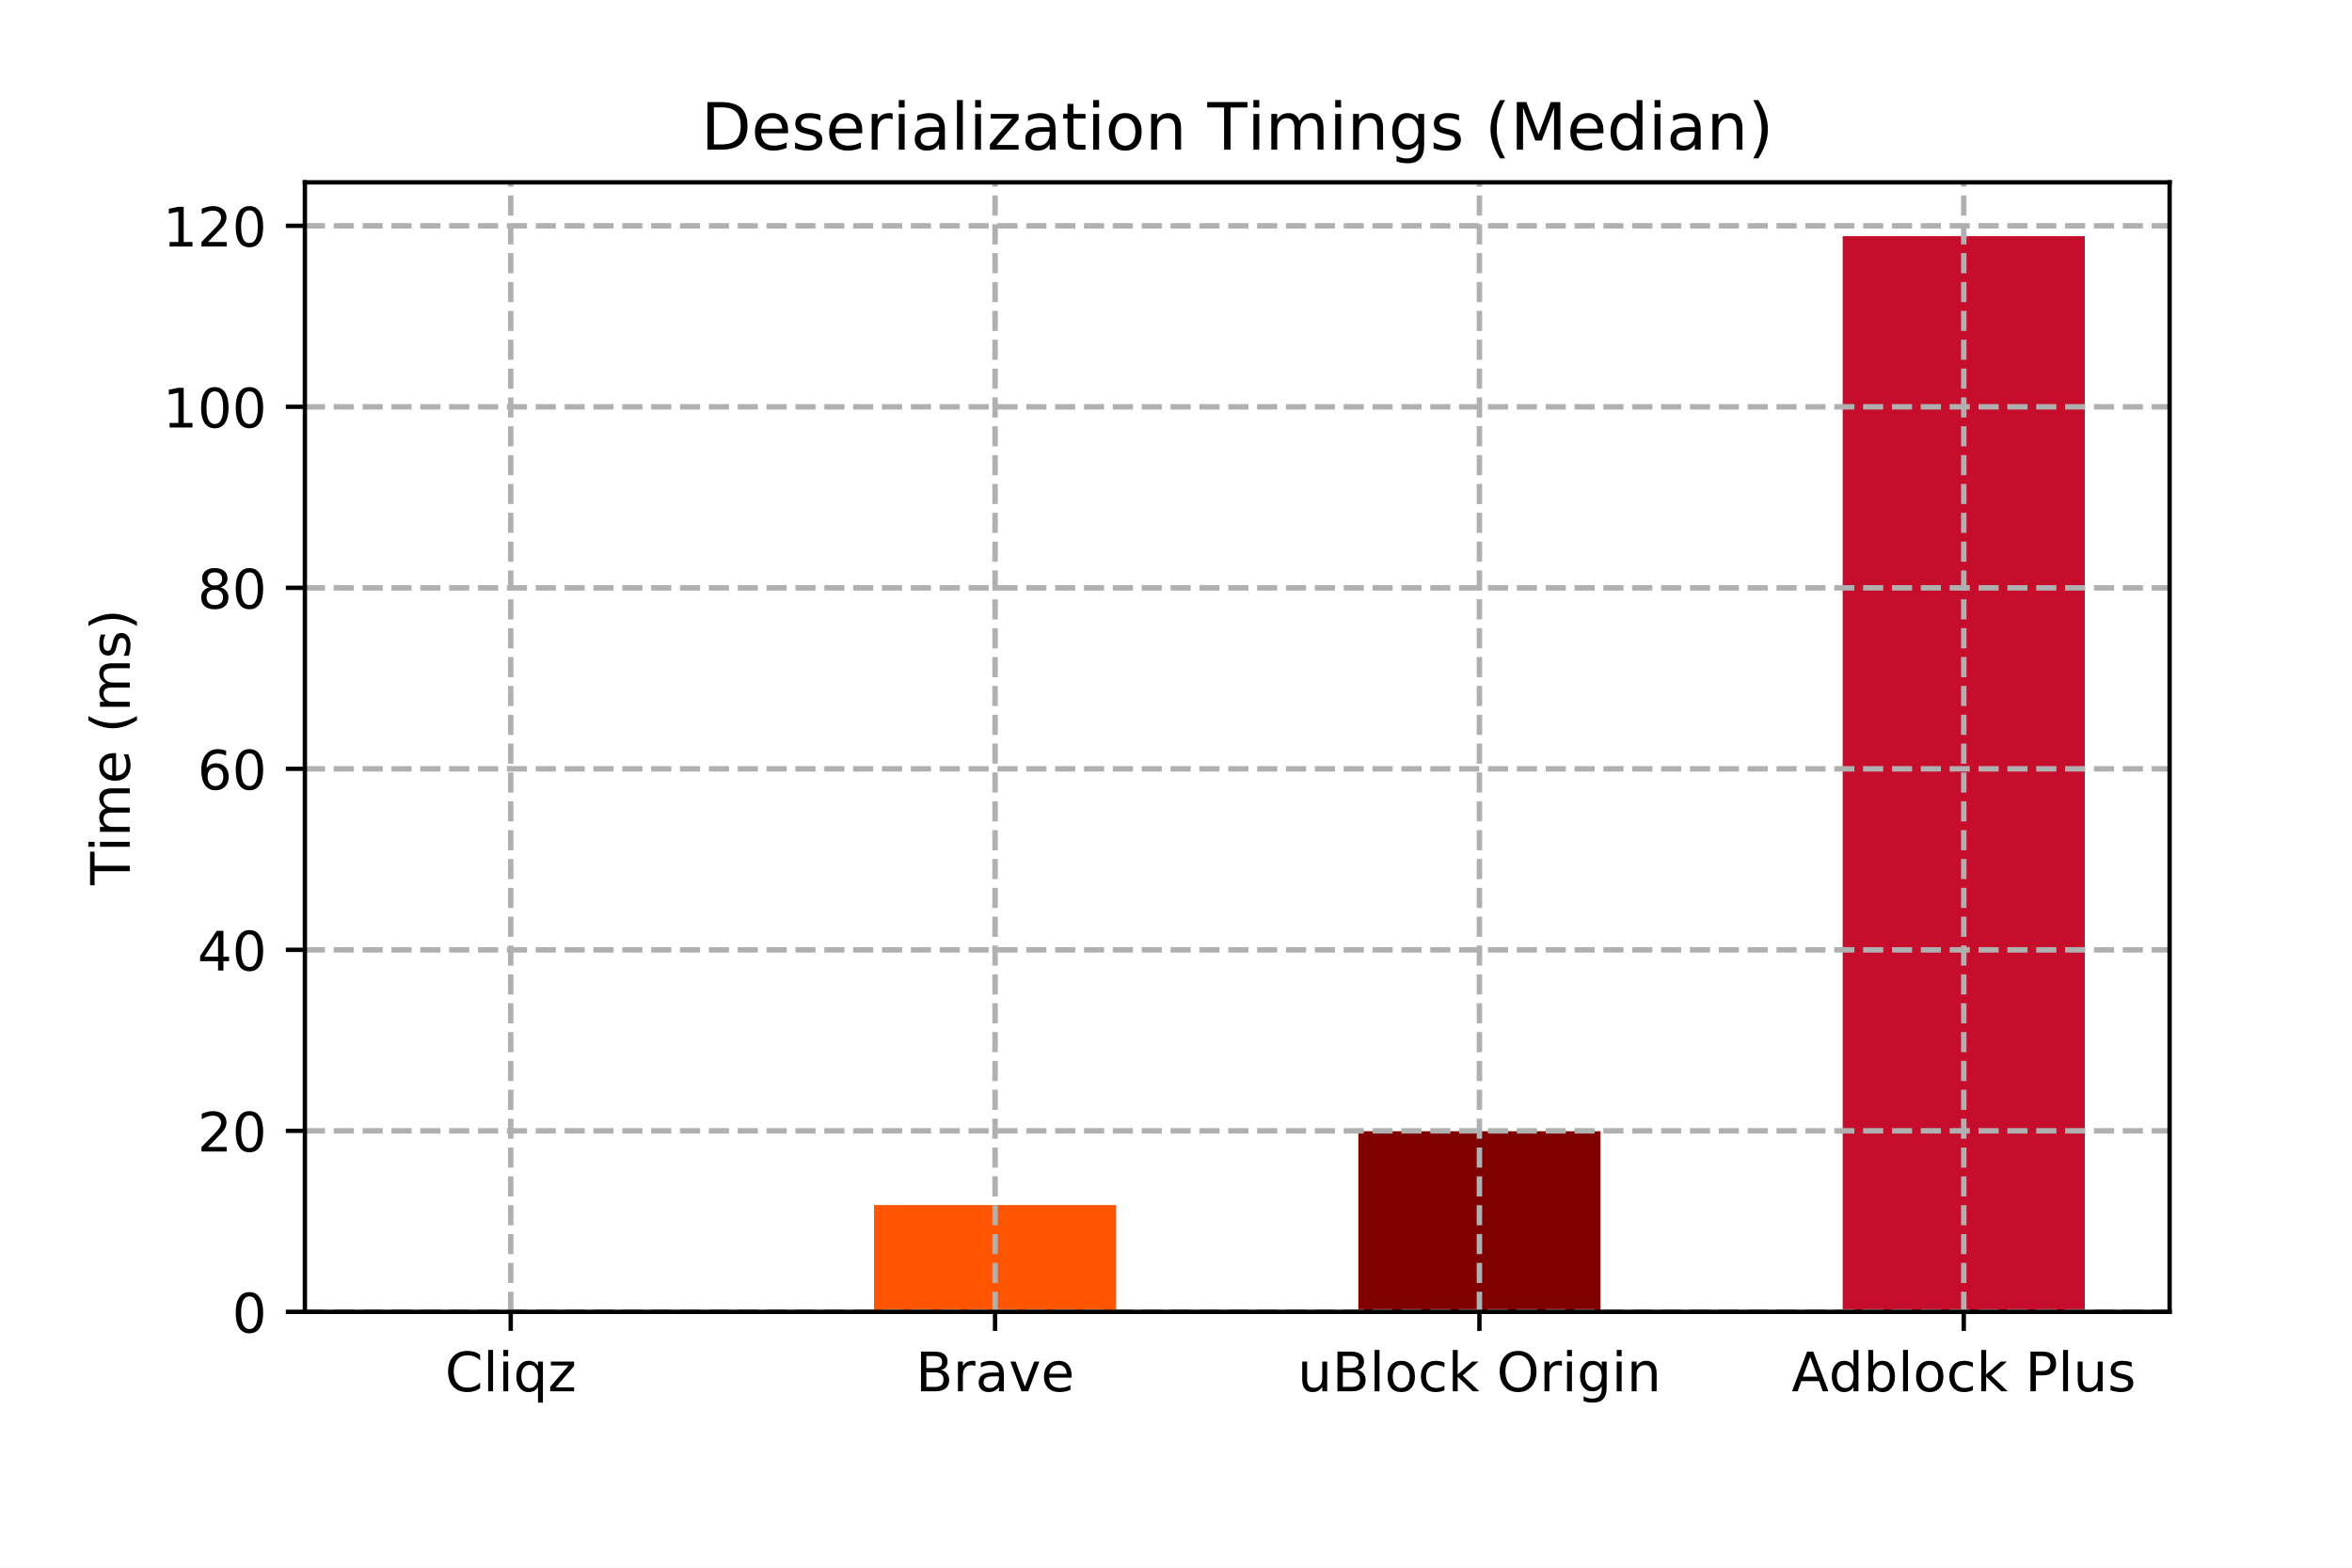
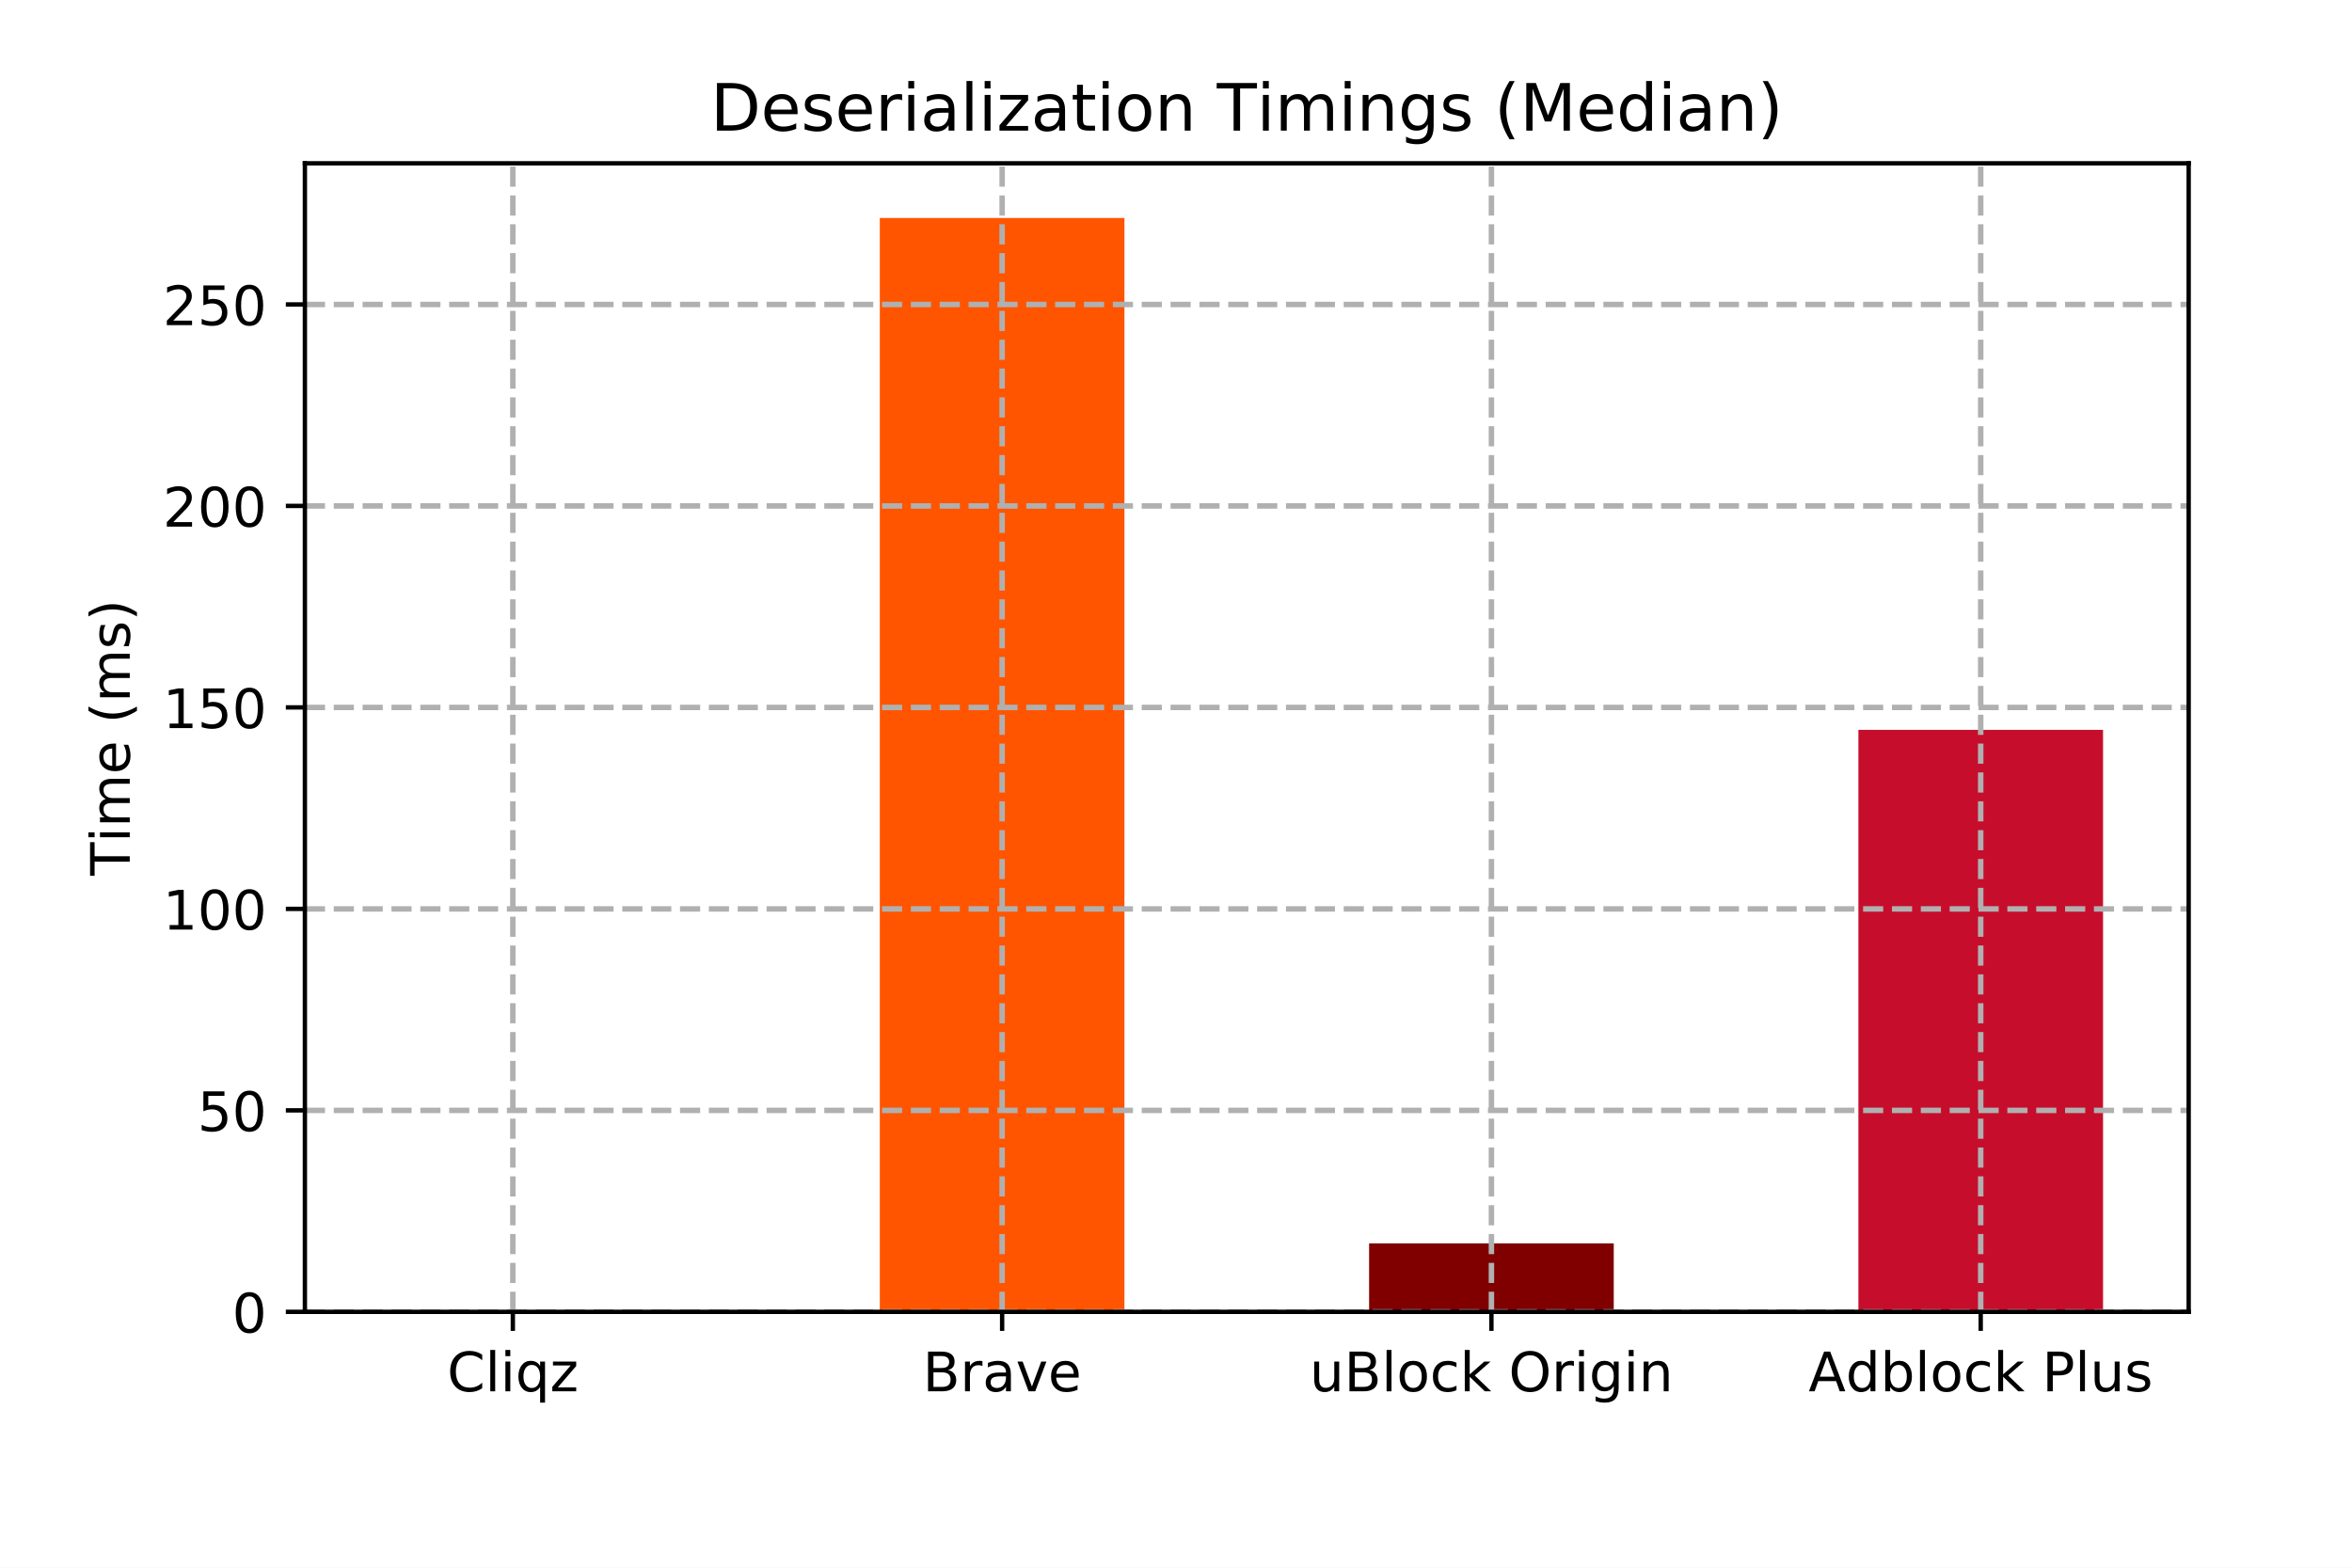
<svg xmlns="http://www.w3.org/2000/svg" xmlns:xlink="http://www.w3.org/1999/xlink" height="288pt" version="1.1" viewBox="0 0 432 288" width="432pt">
  <defs>
    <style type="text/css">
*{stroke-linecap:butt;stroke-linejoin:round;}
  </style>
  </defs>
  <g id="figure_1">
    <g id="patch_1">
      <path d="M 0 288  L 432 288  L 432 0  L 0 0  z " style="fill:#ffffff;" />
    </g>
    <g id="axes_1">
      <g id="patch_2">
-         <path d="M 56 241  L 398.5 241  L 398.5 33.5  L 56 33.5  z " style="fill:#ffffff;" />
+         <path d="M 56 241  L 402 241  L 402 30  L 56 30  z " style="fill:#ffffff;" />
      </g>
      <g id="patch_3">
-         <path clip-path="url(#p13d96b892e)" d="M 71.568 241  L 116.049 241  L 116.049 240.909  L 71.568 240.909  z " style="fill:#00aff0;" />
+         <path clip-path="url(#pd1e6028be3)" d="M 71.727 241  L 116.662 241  L 116.662 240.734  L 71.727 240.734  z " style="fill:#00aff0;" />
      </g>
      <g id="patch_4">
-         <path clip-path="url(#p13d96b892e)" d="M 160.529 241  L 205.01 241  L 205.01 221.382  L 160.529 221.382  z " style="fill:#ff5500;" />
+         <path clip-path="url(#pd1e6028be3)" d="M 161.597 241  L 206.532 241  L 206.532 40.048  L 161.597 40.048  z " style="fill:#ff5500;" />
      </g>
      <g id="patch_5">
-         <path clip-path="url(#p13d96b892e)" d="M 249.49 241  L 293.971 241  L 293.971 207.816  L 249.49 207.816  z " style="fill:#800000;" />
+         <path clip-path="url(#pd1e6028be3)" d="M 251.468 241  L 296.403 241  L 296.403 228.415  L 251.468 228.415  z " style="fill:#800000;" />
      </g>
      <g id="patch_6">
-         <path clip-path="url(#p13d96b892e)" d="M 338.451 241  L 382.932 241  L 382.932 43.381  L 338.451 43.381  z " style="fill:#c70d2c;" />
+         <path clip-path="url(#pd1e6028be3)" d="M 341.338 241  L 386.273 241  L 386.273 134.076  L 341.338 134.076  z " style="fill:#c70d2c;" />
      </g>
      <g id="matplotlib.axis_1">
        <g id="xtick_1">
          <g id="line2d_1">
-             <path clip-path="url(#p13d96b892e)" d="M 93.808 241  L 93.808 33.5  " style="fill:none;stroke:#b0b0b0;stroke-dasharray:3.7,1.6;stroke-dashoffset:0;" />
+             <path clip-path="url(#pd1e6028be3)" d="M 94.195 241  L 94.195 30  " style="fill:none;stroke:#b0b0b0;stroke-dasharray:3.7,1.6;stroke-dashoffset:0;" />
          </g>
          <g id="line2d_2">
            <defs>
-               <path d="M 0 0  L 0 3.5  " id="m85165c8738" style="stroke:#000000;stroke-width:0.8;" />
-             </defs>
-             <g>
-               <use style="stroke:#000000;stroke-width:0.8;" x="93.808" xlink:href="#m85165c8738" y="241" />
+               <path d="M 0 0  L 0 3.5  " id="m53196b9c5d" style="stroke:#000000;stroke-width:0.8;" />
+             </defs>
+             <g>
+               <use style="stroke:#000000;stroke-width:0.8;" x="94.195" xlink:href="#m53196b9c5d" y="241" />
            </g>
          </g>
          <g id="text_1">
            <defs>
              <path d="M 64.406 67.281  L 64.406 56.891  Q 59.422 61.531 53.781 63.812  Q 48.141 66.109 41.797 66.109  Q 29.297 66.109 22.656 58.469  Q 16.016 50.828 16.016 36.375  Q 16.016 21.969 22.656 14.328  Q 29.297 6.688 41.797 6.688  Q 48.141 6.688 53.781 8.984  Q 59.422 11.281 64.406 15.922  L 64.406 5.609  Q 59.234 2.094 53.438 0.328  Q 47.656 -1.422 41.219 -1.422  Q 24.656 -1.422 15.125 8.703  Q 5.609 18.844 5.609 36.375  Q 5.609 53.953 15.125 64.078  Q 24.656 74.219 41.219 74.219  Q 47.75 74.219 53.531 72.484  Q 59.328 70.75 64.406 67.281  z " id="DejaVuSans-67" />
              <path d="M 9.422 75.984  L 18.406 75.984  L 18.406 0  L 9.422 0  z " id="DejaVuSans-108" />
              <path d="M 9.422 54.688  L 18.406 54.688  L 18.406 0  L 9.422 0  z M 9.422 75.984  L 18.406 75.984  L 18.406 64.594  L 9.422 64.594  z " id="DejaVuSans-105" />
              <path d="M 14.797 27.297  Q 14.797 17.391 18.875 11.75  Q 22.953 6.109 30.078 6.109  Q 37.203 6.109 41.297 11.75  Q 45.406 17.391 45.406 27.297  Q 45.406 37.203 41.297 42.844  Q 37.203 48.484 30.078 48.484  Q 22.953 48.484 18.875 42.844  Q 14.797 37.203 14.797 27.297  z M 45.406 8.203  Q 42.578 3.328 38.25 0.953  Q 33.938 -1.422 27.875 -1.422  Q 17.969 -1.422 11.734 6.484  Q 5.516 14.406 5.516 27.297  Q 5.516 40.188 11.734 48.094  Q 17.969 56 27.875 56  Q 33.938 56 38.25 53.625  Q 42.578 51.266 45.406 46.391  L 45.406 54.688  L 54.391 54.688  L 54.391 -20.797  L 45.406 -20.797  z " id="DejaVuSans-113" />
              <path d="M 5.516 54.688  L 48.188 54.688  L 48.188 46.484  L 14.406 7.172  L 48.188 7.172  L 48.188 0  L 4.297 0  L 4.297 8.203  L 38.094 47.516  L 5.516 47.516  z " id="DejaVuSans-122" />
            </defs>
-             <g transform="translate(81.74047 255.5984)scale(0.1 -0.1)">
+             <g transform="translate(82.12684 255.5984)scale(0.1 -0.1)">
              <use xlink:href="#DejaVuSans-67" />
              <use x="69.824" xlink:href="#DejaVuSans-108" />
              <use x="97.607" xlink:href="#DejaVuSans-105" />
              <use x="125.391" xlink:href="#DejaVuSans-113" />
              <use x="188.867" xlink:href="#DejaVuSans-122" />
            </g>
          </g>
        </g>
        <g id="xtick_2">
          <g id="line2d_3">
-             <path clip-path="url(#p13d96b892e)" d="M 182.769 241  L 182.769 33.5  " style="fill:none;stroke:#b0b0b0;stroke-dasharray:3.7,1.6;stroke-dashoffset:0;" />
+             <path clip-path="url(#pd1e6028be3)" d="M 184.065 241  L 184.065 30  " style="fill:none;stroke:#b0b0b0;stroke-dasharray:3.7,1.6;stroke-dashoffset:0;" />
          </g>
          <g id="line2d_4">
            <g>
-               <use style="stroke:#000000;stroke-width:0.8;" x="182.769" xlink:href="#m85165c8738" y="241" />
+               <use style="stroke:#000000;stroke-width:0.8;" x="184.065" xlink:href="#m53196b9c5d" y="241" />
            </g>
          </g>
          <g id="text_2">
            <defs>
              <path d="M 19.672 34.812  L 19.672 8.109  L 35.5 8.109  Q 43.453 8.109 47.281 11.406  Q 51.125 14.703 51.125 21.484  Q 51.125 28.328 47.281 31.562  Q 43.453 34.812 35.5 34.812  z M 19.672 64.797  L 19.672 42.828  L 34.281 42.828  Q 41.5 42.828 45.031 45.531  Q 48.578 48.25 48.578 53.812  Q 48.578 59.328 45.031 62.062  Q 41.5 64.797 34.281 64.797  z M 9.812 72.906  L 35.016 72.906  Q 46.297 72.906 52.391 68.219  Q 58.5 63.531 58.5 54.891  Q 58.5 48.188 55.375 44.234  Q 52.25 40.281 46.188 39.312  Q 53.469 37.75 57.5 32.781  Q 61.531 27.828 61.531 20.406  Q 61.531 10.641 54.891 5.312  Q 48.25 0 35.984 0  L 9.812 0  z " id="DejaVuSans-66" />
              <path d="M 41.109 46.297  Q 39.594 47.172 37.812 47.578  Q 36.031 48 33.891 48  Q 26.266 48 22.188 43.047  Q 18.109 38.094 18.109 28.812  L 18.109 0  L 9.078 0  L 9.078 54.688  L 18.109 54.688  L 18.109 46.188  Q 20.953 51.172 25.484 53.578  Q 30.031 56 36.531 56  Q 37.453 56 38.578 55.875  Q 39.703 55.766 41.062 55.516  z " id="DejaVuSans-114" />
              <path d="M 34.281 27.484  Q 23.391 27.484 19.188 25  Q 14.984 22.516 14.984 16.5  Q 14.984 11.719 18.141 8.906  Q 21.297 6.109 26.703 6.109  Q 34.188 6.109 38.703 11.406  Q 43.219 16.703 43.219 25.484  L 43.219 27.484  z M 52.203 31.203  L 52.203 0  L 43.219 0  L 43.219 8.297  Q 40.141 3.328 35.547 0.953  Q 30.953 -1.422 24.312 -1.422  Q 15.922 -1.422 10.953 3.297  Q 6 8.016 6 15.922  Q 6 25.141 12.172 29.828  Q 18.359 34.516 30.609 34.516  L 43.219 34.516  L 43.219 35.406  Q 43.219 41.609 39.141 45  Q 35.062 48.391 27.688 48.391  Q 23 48.391 18.547 47.266  Q 14.109 46.141 10.016 43.891  L 10.016 52.203  Q 14.938 54.109 19.578 55.047  Q 24.219 56 28.609 56  Q 40.484 56 46.344 49.844  Q 52.203 43.703 52.203 31.203  z " id="DejaVuSans-97" />
              <path d="M 2.984 54.688  L 12.5 54.688  L 29.594 8.797  L 46.688 54.688  L 56.203 54.688  L 35.688 0  L 23.484 0  z " id="DejaVuSans-118" />
              <path d="M 56.203 29.594  L 56.203 25.203  L 14.891 25.203  Q 15.484 15.922 20.484 11.062  Q 25.484 6.203 34.422 6.203  Q 39.594 6.203 44.453 7.469  Q 49.312 8.734 54.109 11.281  L 54.109 2.781  Q 49.266 0.734 44.188 -0.344  Q 39.109 -1.422 33.891 -1.422  Q 20.797 -1.422 13.156 6.188  Q 5.516 13.812 5.516 26.812  Q 5.516 40.234 12.766 48.109  Q 20.016 56 32.328 56  Q 43.359 56 49.781 48.891  Q 56.203 41.797 56.203 29.594  z M 47.219 32.234  Q 47.125 39.594 43.094 43.984  Q 39.062 48.391 32.422 48.391  Q 24.906 48.391 20.391 44.141  Q 15.875 39.891 15.188 32.172  z " id="DejaVuSans-101" />
            </defs>
-             <g transform="translate(168.1835 255.5984)scale(0.1 -0.1)">
+             <g transform="translate(169.479 255.5984)scale(0.1 -0.1)">
              <use xlink:href="#DejaVuSans-66" />
              <use x="68.604" xlink:href="#DejaVuSans-114" />
              <use x="109.717" xlink:href="#DejaVuSans-97" />
              <use x="170.996" xlink:href="#DejaVuSans-118" />
              <use x="230.176" xlink:href="#DejaVuSans-101" />
            </g>
          </g>
        </g>
        <g id="xtick_3">
          <g id="line2d_5">
-             <path clip-path="url(#p13d96b892e)" d="M 271.731 241  L 271.731 33.5  " style="fill:none;stroke:#b0b0b0;stroke-dasharray:3.7,1.6;stroke-dashoffset:0;" />
+             <path clip-path="url(#pd1e6028be3)" d="M 273.935 241  L 273.935 30  " style="fill:none;stroke:#b0b0b0;stroke-dasharray:3.7,1.6;stroke-dashoffset:0;" />
          </g>
          <g id="line2d_6">
            <g>
-               <use style="stroke:#000000;stroke-width:0.8;" x="271.731" xlink:href="#m85165c8738" y="241" />
+               <use style="stroke:#000000;stroke-width:0.8;" x="273.935" xlink:href="#m53196b9c5d" y="241" />
            </g>
          </g>
          <g id="text_3">
            <defs>
              <path d="M 8.5 21.578  L 8.5 54.688  L 17.484 54.688  L 17.484 21.922  Q 17.484 14.156 20.5 10.266  Q 23.531 6.391 29.594 6.391  Q 36.859 6.391 41.078 11.031  Q 45.312 15.672 45.312 23.688  L 45.312 54.688  L 54.297 54.688  L 54.297 0  L 45.312 0  L 45.312 8.406  Q 42.047 3.422 37.719 1  Q 33.406 -1.422 27.688 -1.422  Q 18.266 -1.422 13.375 4.438  Q 8.5 10.297 8.5 21.578  z M 31.109 56  z " id="DejaVuSans-117" />
              <path d="M 30.609 48.391  Q 23.391 48.391 19.188 42.75  Q 14.984 37.109 14.984 27.297  Q 14.984 17.484 19.156 11.844  Q 23.344 6.203 30.609 6.203  Q 37.797 6.203 41.984 11.859  Q 46.188 17.531 46.188 27.297  Q 46.188 37.016 41.984 42.703  Q 37.797 48.391 30.609 48.391  z M 30.609 56  Q 42.328 56 49.016 48.375  Q 55.719 40.766 55.719 27.297  Q 55.719 13.875 49.016 6.219  Q 42.328 -1.422 30.609 -1.422  Q 18.844 -1.422 12.172 6.219  Q 5.516 13.875 5.516 27.297  Q 5.516 40.766 12.172 48.375  Q 18.844 56 30.609 56  z " id="DejaVuSans-111" />
              <path d="M 48.781 52.594  L 48.781 44.188  Q 44.969 46.297 41.141 47.344  Q 37.312 48.391 33.406 48.391  Q 24.656 48.391 19.812 42.844  Q 14.984 37.312 14.984 27.297  Q 14.984 17.281 19.812 11.734  Q 24.656 6.203 33.406 6.203  Q 37.312 6.203 41.141 7.25  Q 44.969 8.297 48.781 10.406  L 48.781 2.094  Q 45.016 0.344 40.984 -0.531  Q 36.969 -1.422 32.422 -1.422  Q 20.062 -1.422 12.781 6.344  Q 5.516 14.109 5.516 27.297  Q 5.516 40.672 12.859 48.328  Q 20.219 56 33.016 56  Q 37.156 56 41.109 55.141  Q 45.062 54.297 48.781 52.594  z " id="DejaVuSans-99" />
              <path d="M 9.078 75.984  L 18.109 75.984  L 18.109 31.109  L 44.922 54.688  L 56.391 54.688  L 27.391 29.109  L 57.625 0  L 45.906 0  L 18.109 26.703  L 18.109 0  L 9.078 0  z " id="DejaVuSans-107" />
              <path id="DejaVuSans-32" />
              <path d="M 39.406 66.219  Q 28.656 66.219 22.328 58.203  Q 16.016 50.203 16.016 36.375  Q 16.016 22.609 22.328 14.594  Q 28.656 6.594 39.406 6.594  Q 50.141 6.594 56.422 14.594  Q 62.703 22.609 62.703 36.375  Q 62.703 50.203 56.422 58.203  Q 50.141 66.219 39.406 66.219  z M 39.406 74.219  Q 54.734 74.219 63.906 63.938  Q 73.094 53.656 73.094 36.375  Q 73.094 19.141 63.906 8.859  Q 54.734 -1.422 39.406 -1.422  Q 24.031 -1.422 14.812 8.828  Q 5.609 19.094 5.609 36.375  Q 5.609 53.656 14.812 63.938  Q 24.031 74.219 39.406 74.219  z " id="DejaVuSans-79" />
              <path d="M 45.406 27.984  Q 45.406 37.75 41.375 43.109  Q 37.359 48.484 30.078 48.484  Q 22.859 48.484 18.828 43.109  Q 14.797 37.75 14.797 27.984  Q 14.797 18.266 18.828 12.891  Q 22.859 7.516 30.078 7.516  Q 37.359 7.516 41.375 12.891  Q 45.406 18.266 45.406 27.984  z M 54.391 6.781  Q 54.391 -7.172 48.188 -13.984  Q 42 -20.797 29.203 -20.797  Q 24.469 -20.797 20.266 -20.094  Q 16.062 -19.391 12.109 -17.922  L 12.109 -9.188  Q 16.062 -11.328 19.922 -12.344  Q 23.781 -13.375 27.781 -13.375  Q 36.625 -13.375 41.016 -8.766  Q 45.406 -4.156 45.406 5.172  L 45.406 9.625  Q 42.625 4.781 38.281 2.391  Q 33.938 0 27.875 0  Q 17.828 0 11.672 7.656  Q 5.516 15.328 5.516 27.984  Q 5.516 40.672 11.672 48.328  Q 17.828 56 27.875 56  Q 33.938 56 38.281 53.609  Q 42.625 51.219 45.406 46.391  L 45.406 54.688  L 54.391 54.688  z " id="DejaVuSans-103" />
              <path d="M 54.891 33.016  L 54.891 0  L 45.906 0  L 45.906 32.719  Q 45.906 40.484 42.875 44.328  Q 39.844 48.188 33.797 48.188  Q 26.516 48.188 22.312 43.547  Q 18.109 38.922 18.109 30.906  L 18.109 0  L 9.078 0  L 9.078 54.688  L 18.109 54.688  L 18.109 46.188  Q 21.344 51.125 25.703 53.562  Q 30.078 56 35.797 56  Q 45.219 56 50.047 50.172  Q 54.891 44.344 54.891 33.016  z " id="DejaVuSans-110" />
            </defs>
-             <g transform="translate(238.3368 255.5984)scale(0.1 -0.1)">
+             <g transform="translate(240.5413 255.5984)scale(0.1 -0.1)">
              <use xlink:href="#DejaVuSans-117" />
              <use x="63.379" xlink:href="#DejaVuSans-66" />
              <use x="131.982" xlink:href="#DejaVuSans-108" />
              <use x="159.766" xlink:href="#DejaVuSans-111" />
              <use x="220.947" xlink:href="#DejaVuSans-99" />
              <use x="275.928" xlink:href="#DejaVuSans-107" />
              <use x="333.838" xlink:href="#DejaVuSans-32" />
              <use x="365.625" xlink:href="#DejaVuSans-79" />
              <use x="444.336" xlink:href="#DejaVuSans-114" />
              <use x="485.449" xlink:href="#DejaVuSans-105" />
              <use x="513.232" xlink:href="#DejaVuSans-103" />
              <use x="576.709" xlink:href="#DejaVuSans-105" />
              <use x="604.492" xlink:href="#DejaVuSans-110" />
            </g>
          </g>
        </g>
        <g id="xtick_4">
          <g id="line2d_7">
-             <path clip-path="url(#p13d96b892e)" d="M 360.692 241  L 360.692 33.5  " style="fill:none;stroke:#b0b0b0;stroke-dasharray:3.7,1.6;stroke-dashoffset:0;" />
+             <path clip-path="url(#pd1e6028be3)" d="M 363.805 241  L 363.805 30  " style="fill:none;stroke:#b0b0b0;stroke-dasharray:3.7,1.6;stroke-dashoffset:0;" />
          </g>
          <g id="line2d_8">
            <g>
-               <use style="stroke:#000000;stroke-width:0.8;" x="360.692" xlink:href="#m85165c8738" y="241" />
+               <use style="stroke:#000000;stroke-width:0.8;" x="363.805" xlink:href="#m53196b9c5d" y="241" />
            </g>
          </g>
          <g id="text_4">
            <defs>
              <path d="M 34.188 63.188  L 20.797 26.906  L 47.609 26.906  z M 28.609 72.906  L 39.797 72.906  L 67.578 0  L 57.328 0  L 50.688 18.703  L 17.828 18.703  L 11.188 0  L 0.781 0  z " id="DejaVuSans-65" />
              <path d="M 45.406 46.391  L 45.406 75.984  L 54.391 75.984  L 54.391 0  L 45.406 0  L 45.406 8.203  Q 42.578 3.328 38.25 0.953  Q 33.938 -1.422 27.875 -1.422  Q 17.969 -1.422 11.734 6.484  Q 5.516 14.406 5.516 27.297  Q 5.516 40.188 11.734 48.094  Q 17.969 56 27.875 56  Q 33.938 56 38.25 53.625  Q 42.578 51.266 45.406 46.391  z M 14.797 27.297  Q 14.797 17.391 18.875 11.75  Q 22.953 6.109 30.078 6.109  Q 37.203 6.109 41.297 11.75  Q 45.406 17.391 45.406 27.297  Q 45.406 37.203 41.297 42.844  Q 37.203 48.484 30.078 48.484  Q 22.953 48.484 18.875 42.844  Q 14.797 37.203 14.797 27.297  z " id="DejaVuSans-100" />
              <path d="M 48.688 27.297  Q 48.688 37.203 44.609 42.844  Q 40.531 48.484 33.406 48.484  Q 26.266 48.484 22.188 42.844  Q 18.109 37.203 18.109 27.297  Q 18.109 17.391 22.188 11.75  Q 26.266 6.109 33.406 6.109  Q 40.531 6.109 44.609 11.75  Q 48.688 17.391 48.688 27.297  z M 18.109 46.391  Q 20.953 51.266 25.266 53.625  Q 29.594 56 35.594 56  Q 45.562 56 51.781 48.094  Q 58.016 40.188 58.016 27.297  Q 58.016 14.406 51.781 6.484  Q 45.562 -1.422 35.594 -1.422  Q 29.594 -1.422 25.266 0.953  Q 20.953 3.328 18.109 8.203  L 18.109 0  L 9.078 0  L 9.078 75.984  L 18.109 75.984  z " id="DejaVuSans-98" />
              <path d="M 19.672 64.797  L 19.672 37.406  L 32.078 37.406  Q 38.969 37.406 42.719 40.969  Q 46.484 44.531 46.484 51.125  Q 46.484 57.672 42.719 61.234  Q 38.969 64.797 32.078 64.797  z M 9.812 72.906  L 32.078 72.906  Q 44.344 72.906 50.609 67.359  Q 56.891 61.812 56.891 51.125  Q 56.891 40.328 50.609 34.812  Q 44.344 29.297 32.078 29.297  L 19.672 29.297  L 19.672 0  L 9.812 0  z " id="DejaVuSans-80" />
              <path d="M 44.281 53.078  L 44.281 44.578  Q 40.484 46.531 36.375 47.5  Q 32.281 48.484 27.875 48.484  Q 21.188 48.484 17.844 46.438  Q 14.5 44.391 14.5 40.281  Q 14.5 37.156 16.891 35.375  Q 19.281 33.594 26.516 31.984  L 29.594 31.297  Q 39.156 29.25 43.188 25.516  Q 47.219 21.781 47.219 15.094  Q 47.219 7.469 41.188 3.016  Q 35.156 -1.422 24.609 -1.422  Q 20.219 -1.422 15.453 -0.562  Q 10.688 0.297 5.422 2  L 5.422 11.281  Q 10.406 8.688 15.234 7.391  Q 20.062 6.109 24.812 6.109  Q 31.156 6.109 34.562 8.281  Q 37.984 10.453 37.984 14.406  Q 37.984 18.062 35.516 20.016  Q 33.062 21.969 24.703 23.781  L 21.578 24.516  Q 13.234 26.266 9.516 29.906  Q 5.812 33.547 5.812 39.891  Q 5.812 47.609 11.281 51.797  Q 16.75 56 26.812 56  Q 31.781 56 36.172 55.266  Q 40.578 54.547 44.281 53.078  z " id="DejaVuSans-115" />
            </defs>
-             <g transform="translate(329.0642 255.5984)scale(0.1 -0.1)">
+             <g transform="translate(332.1779 255.5984)scale(0.1 -0.1)">
              <use xlink:href="#DejaVuSans-65" />
              <use x="68.393" xlink:href="#DejaVuSans-100" />
              <use x="131.869" xlink:href="#DejaVuSans-98" />
              <use x="195.346" xlink:href="#DejaVuSans-108" />
              <use x="223.129" xlink:href="#DejaVuSans-111" />
              <use x="284.311" xlink:href="#DejaVuSans-99" />
              <use x="339.291" xlink:href="#DejaVuSans-107" />
              <use x="397.201" xlink:href="#DejaVuSans-32" />
              <use x="428.988" xlink:href="#DejaVuSans-80" />
              <use x="489.291" xlink:href="#DejaVuSans-108" />
              <use x="517.074" xlink:href="#DejaVuSans-117" />
              <use x="580.453" xlink:href="#DejaVuSans-115" />
            </g>
          </g>
        </g>
      </g>
      <g id="matplotlib.axis_2">
        <g id="ytick_1">
          <g id="line2d_9">
-             <path clip-path="url(#p13d96b892e)" d="M 56 241  L 398.5 241  " style="fill:none;stroke:#b0b0b0;stroke-dasharray:3.7,1.6;stroke-dashoffset:0;" />
+             <path clip-path="url(#pd1e6028be3)" d="M 56 241  L 402 241  " style="fill:none;stroke:#b0b0b0;stroke-dasharray:3.7,1.6;stroke-dashoffset:0;" />
          </g>
          <g id="line2d_10">
            <defs>
-               <path d="M 0 0  L -3.5 0  " id="me73476ef8a" style="stroke:#000000;stroke-width:0.8;" />
-             </defs>
-             <g>
-               <use style="stroke:#000000;stroke-width:0.8;" x="56" xlink:href="#me73476ef8a" y="241" />
+               <path d="M 0 0  L -3.5 0  " id="mc93a655449" style="stroke:#000000;stroke-width:0.8;" />
+             </defs>
+             <g>
+               <use style="stroke:#000000;stroke-width:0.8;" x="56" xlink:href="#mc93a655449" y="241" />
            </g>
          </g>
          <g id="text_5">
            <defs>
              <path d="M 31.781 66.406  Q 24.172 66.406 20.328 58.906  Q 16.5 51.422 16.5 36.375  Q 16.5 21.391 20.328 13.891  Q 24.172 6.391 31.781 6.391  Q 39.453 6.391 43.281 13.891  Q 47.125 21.391 47.125 36.375  Q 47.125 51.422 43.281 58.906  Q 39.453 66.406 31.781 66.406  z M 31.781 74.219  Q 44.047 74.219 50.516 64.516  Q 56.984 54.828 56.984 36.375  Q 56.984 17.969 50.516 8.266  Q 44.047 -1.422 31.781 -1.422  Q 19.531 -1.422 13.062 8.266  Q 6.594 17.969 6.594 36.375  Q 6.594 54.828 13.062 64.516  Q 19.531 74.219 31.781 74.219  z " id="DejaVuSans-48" />
            </defs>
            <g transform="translate(42.6375 244.7992)scale(0.1 -0.1)">
              <use xlink:href="#DejaVuSans-48" />
            </g>
          </g>
        </g>
        <g id="ytick_2">
          <g id="line2d_11">
-             <path clip-path="url(#p13d96b892e)" d="M 56 207.747  L 398.5 207.747  " style="fill:none;stroke:#b0b0b0;stroke-dasharray:3.7,1.6;stroke-dashoffset:0;" />
+             <path clip-path="url(#pd1e6028be3)" d="M 56 203.986  L 402 203.986  " style="fill:none;stroke:#b0b0b0;stroke-dasharray:3.7,1.6;stroke-dashoffset:0;" />
          </g>
          <g id="line2d_12">
            <g>
-               <use style="stroke:#000000;stroke-width:0.8;" x="56" xlink:href="#me73476ef8a" y="207.747" />
+               <use style="stroke:#000000;stroke-width:0.8;" x="56" xlink:href="#mc93a655449" y="203.986" />
            </g>
          </g>
          <g id="text_6">
            <defs>
-               <path d="M 19.188 8.297  L 53.609 8.297  L 53.609 0  L 7.328 0  L 7.328 8.297  Q 12.938 14.109 22.625 23.891  Q 32.328 33.688 34.812 36.531  Q 39.547 41.844 41.422 45.531  Q 43.312 49.219 43.312 52.781  Q 43.312 58.594 39.234 62.25  Q 35.156 65.922 28.609 65.922  Q 23.969 65.922 18.812 64.312  Q 13.672 62.703 7.812 59.422  L 7.812 69.391  Q 13.766 71.781 18.938 73  Q 24.125 74.219 28.422 74.219  Q 39.75 74.219 46.484 68.547  Q 53.219 62.891 53.219 53.422  Q 53.219 48.922 51.531 44.891  Q 49.859 40.875 45.406 35.406  Q 44.188 33.984 37.641 27.219  Q 31.109 20.453 19.188 8.297  z " id="DejaVuSans-50" />
-             </defs>
-             <g transform="translate(36.275 211.5466)scale(0.1 -0.1)">
-               <use xlink:href="#DejaVuSans-50" />
+               <path d="M 10.797 72.906  L 49.516 72.906  L 49.516 64.594  L 19.828 64.594  L 19.828 46.734  Q 21.969 47.469 24.109 47.828  Q 26.266 48.188 28.422 48.188  Q 40.625 48.188 47.75 41.5  Q 54.891 34.812 54.891 23.391  Q 54.891 11.625 47.562 5.094  Q 40.234 -1.422 26.906 -1.422  Q 22.312 -1.422 17.547 -0.641  Q 12.797 0.141 7.719 1.703  L 7.719 11.625  Q 12.109 9.234 16.797 8.062  Q 21.484 6.891 26.703 6.891  Q 35.156 6.891 40.078 11.328  Q 45.016 15.766 45.016 23.391  Q 45.016 31 40.078 35.438  Q 35.156 39.891 26.703 39.891  Q 22.75 39.891 18.812 39.016  Q 14.891 38.141 10.797 36.281  z " id="DejaVuSans-53" />
+             </defs>
+             <g transform="translate(36.275 207.7855)scale(0.1 -0.1)">
+               <use xlink:href="#DejaVuSans-53" />
              <use x="63.623" xlink:href="#DejaVuSans-48" />
            </g>
          </g>
        </g>
        <g id="ytick_3">
          <g id="line2d_13">
-             <path clip-path="url(#p13d96b892e)" d="M 56 174.495  L 398.5 174.495  " style="fill:none;stroke:#b0b0b0;stroke-dasharray:3.7,1.6;stroke-dashoffset:0;" />
+             <path clip-path="url(#pd1e6028be3)" d="M 56 166.972  L 402 166.972  " style="fill:none;stroke:#b0b0b0;stroke-dasharray:3.7,1.6;stroke-dashoffset:0;" />
          </g>
          <g id="line2d_14">
            <g>
-               <use style="stroke:#000000;stroke-width:0.8;" x="56" xlink:href="#me73476ef8a" y="174.495" />
+               <use style="stroke:#000000;stroke-width:0.8;" x="56" xlink:href="#mc93a655449" y="166.972" />
            </g>
          </g>
          <g id="text_7">
            <defs>
-               <path d="M 37.797 64.312  L 12.891 25.391  L 37.797 25.391  z M 35.203 72.906  L 47.609 72.906  L 47.609 25.391  L 58.016 25.391  L 58.016 17.188  L 47.609 17.188  L 47.609 0  L 37.797 0  L 37.797 17.188  L 4.891 17.188  L 4.891 26.703  z " id="DejaVuSans-52" />
-             </defs>
-             <g transform="translate(36.275 178.294)scale(0.1 -0.1)">
-               <use xlink:href="#DejaVuSans-52" />
-               <use x="63.623" xlink:href="#DejaVuSans-48" />
-             </g>
-           </g>
-         </g>
-         <g id="ytick_4">
-           <g id="line2d_15">
-             <path clip-path="url(#p13d96b892e)" d="M 56 141.242  L 398.5 141.242  " style="fill:none;stroke:#b0b0b0;stroke-dasharray:3.7,1.6;stroke-dashoffset:0;" />
-           </g>
-           <g id="line2d_16">
-             <g>
-               <use style="stroke:#000000;stroke-width:0.8;" x="56" xlink:href="#me73476ef8a" y="141.242" />
-             </g>
-           </g>
-           <g id="text_8">
-             <defs>
-               <path d="M 33.016 40.375  Q 26.375 40.375 22.484 35.828  Q 18.609 31.297 18.609 23.391  Q 18.609 15.531 22.484 10.953  Q 26.375 6.391 33.016 6.391  Q 39.656 6.391 43.531 10.953  Q 47.406 15.531 47.406 23.391  Q 47.406 31.297 43.531 35.828  Q 39.656 40.375 33.016 40.375  z M 52.594 71.297  L 52.594 62.312  Q 48.875 64.062 45.094 64.984  Q 41.312 65.922 37.594 65.922  Q 27.828 65.922 22.672 59.328  Q 17.531 52.734 16.797 39.406  Q 19.672 43.656 24.016 45.922  Q 28.375 48.188 33.594 48.188  Q 44.578 48.188 50.953 41.516  Q 57.328 34.859 57.328 23.391  Q 57.328 12.156 50.688 5.359  Q 44.047 -1.422 33.016 -1.422  Q 20.359 -1.422 13.672 8.266  Q 6.984 17.969 6.984 36.375  Q 6.984 53.656 15.188 63.938  Q 23.391 74.219 37.203 74.219  Q 40.922 74.219 44.703 73.484  Q 48.484 72.75 52.594 71.297  z " id="DejaVuSans-54" />
-             </defs>
-             <g transform="translate(36.275 145.0414)scale(0.1 -0.1)">
-               <use xlink:href="#DejaVuSans-54" />
-               <use x="63.623" xlink:href="#DejaVuSans-48" />
-             </g>
-           </g>
-         </g>
-         <g id="ytick_5">
-           <g id="line2d_17">
-             <path clip-path="url(#p13d96b892e)" d="M 56 107.99  L 398.5 107.99  " style="fill:none;stroke:#b0b0b0;stroke-dasharray:3.7,1.6;stroke-dashoffset:0;" />
-           </g>
-           <g id="line2d_18">
-             <g>
-               <use style="stroke:#000000;stroke-width:0.8;" x="56" xlink:href="#me73476ef8a" y="107.99" />
-             </g>
-           </g>
-           <g id="text_9">
-             <defs>
-               <path d="M 31.781 34.625  Q 24.75 34.625 20.719 30.859  Q 16.703 27.094 16.703 20.516  Q 16.703 13.922 20.719 10.156  Q 24.75 6.391 31.781 6.391  Q 38.812 6.391 42.859 10.172  Q 46.922 13.969 46.922 20.516  Q 46.922 27.094 42.891 30.859  Q 38.875 34.625 31.781 34.625  z M 21.922 38.812  Q 15.578 40.375 12.031 44.719  Q 8.5 49.078 8.5 55.328  Q 8.5 64.062 14.719 69.141  Q 20.953 74.219 31.781 74.219  Q 42.672 74.219 48.875 69.141  Q 55.078 64.062 55.078 55.328  Q 55.078 49.078 51.531 44.719  Q 48 40.375 41.703 38.812  Q 48.828 37.156 52.797 32.312  Q 56.781 27.484 56.781 20.516  Q 56.781 9.906 50.312 4.234  Q 43.844 -1.422 31.781 -1.422  Q 19.734 -1.422 13.25 4.234  Q 6.781 9.906 6.781 20.516  Q 6.781 27.484 10.781 32.312  Q 14.797 37.156 21.922 38.812  z M 18.312 54.391  Q 18.312 48.734 21.844 45.562  Q 25.391 42.391 31.781 42.391  Q 38.141 42.391 41.719 45.562  Q 45.312 48.734 45.312 54.391  Q 45.312 60.062 41.719 63.234  Q 38.141 66.406 31.781 66.406  Q 25.391 66.406 21.844 63.234  Q 18.312 60.062 18.312 54.391  z " id="DejaVuSans-56" />
-             </defs>
-             <g transform="translate(36.275 111.7888)scale(0.1 -0.1)">
-               <use xlink:href="#DejaVuSans-56" />
-               <use x="63.623" xlink:href="#DejaVuSans-48" />
-             </g>
-           </g>
-         </g>
-         <g id="ytick_6">
-           <g id="line2d_19">
-             <path clip-path="url(#p13d96b892e)" d="M 56 74.737  L 398.5 74.737  " style="fill:none;stroke:#b0b0b0;stroke-dasharray:3.7,1.6;stroke-dashoffset:0;" />
-           </g>
-           <g id="line2d_20">
-             <g>
-               <use style="stroke:#000000;stroke-width:0.8;" x="56" xlink:href="#me73476ef8a" y="74.737" />
-             </g>
-           </g>
-           <g id="text_10">
-             <defs>
              <path d="M 12.406 8.297  L 28.516 8.297  L 28.516 63.922  L 10.984 60.406  L 10.984 69.391  L 28.422 72.906  L 38.281 72.906  L 38.281 8.297  L 54.391 8.297  L 54.391 0  L 12.406 0  z " id="DejaVuSans-49" />
            </defs>
-             <g transform="translate(29.9125 78.53618)scale(0.1 -0.1)">
+             <g transform="translate(29.9125 170.7717)scale(0.1 -0.1)">
              <use xlink:href="#DejaVuSans-49" />
              <use x="63.623" xlink:href="#DejaVuSans-48" />
              <use x="127.246" xlink:href="#DejaVuSans-48" />
            </g>
          </g>
        </g>
-         <g id="ytick_7">
-           <g id="line2d_21">
-             <path clip-path="url(#p13d96b892e)" d="M 56 41.484  L 398.5 41.484  " style="fill:none;stroke:#b0b0b0;stroke-dasharray:3.7,1.6;stroke-dashoffset:0;" />
-           </g>
-           <g id="line2d_22">
-             <g>
-               <use style="stroke:#000000;stroke-width:0.8;" x="56" xlink:href="#me73476ef8a" y="41.484" />
-             </g>
-           </g>
-           <g id="text_11">
-             <g transform="translate(29.9125 45.28357)scale(0.1 -0.1)">
+         <g id="ytick_4">
+           <g id="line2d_15">
+             <path clip-path="url(#pd1e6028be3)" d="M 56 129.959  L 402 129.959  " style="fill:none;stroke:#b0b0b0;stroke-dasharray:3.7,1.6;stroke-dashoffset:0;" />
+           </g>
+           <g id="line2d_16">
+             <g>
+               <use style="stroke:#000000;stroke-width:0.8;" x="56" xlink:href="#mc93a655449" y="129.959" />
+             </g>
+           </g>
+           <g id="text_8">
+             <g transform="translate(29.9125 133.7579)scale(0.1 -0.1)">
              <use xlink:href="#DejaVuSans-49" />
-               <use x="63.623" xlink:href="#DejaVuSans-50" />
+               <use x="63.623" xlink:href="#DejaVuSans-53" />
              <use x="127.246" xlink:href="#DejaVuSans-48" />
            </g>
          </g>
        </g>
-         <g id="text_12">
+         <g id="ytick_5">
+           <g id="line2d_17">
+             <path clip-path="url(#pd1e6028be3)" d="M 56 92.945  L 402 92.945  " style="fill:none;stroke:#b0b0b0;stroke-dasharray:3.7,1.6;stroke-dashoffset:0;" />
+           </g>
+           <g id="line2d_18">
+             <g>
+               <use style="stroke:#000000;stroke-width:0.8;" x="56" xlink:href="#mc93a655449" y="92.945" />
+             </g>
+           </g>
+           <g id="text_9">
+             <defs>
+               <path d="M 19.188 8.297  L 53.609 8.297  L 53.609 0  L 7.328 0  L 7.328 8.297  Q 12.938 14.109 22.625 23.891  Q 32.328 33.688 34.812 36.531  Q 39.547 41.844 41.422 45.531  Q 43.312 49.219 43.312 52.781  Q 43.312 58.594 39.234 62.25  Q 35.156 65.922 28.609 65.922  Q 23.969 65.922 18.812 64.312  Q 13.672 62.703 7.812 59.422  L 7.812 69.391  Q 13.766 71.781 18.938 73  Q 24.125 74.219 28.422 74.219  Q 39.75 74.219 46.484 68.547  Q 53.219 62.891 53.219 53.422  Q 53.219 48.922 51.531 44.891  Q 49.859 40.875 45.406 35.406  Q 44.188 33.984 37.641 27.219  Q 31.109 20.453 19.188 8.297  z " id="DejaVuSans-50" />
+             </defs>
+             <g transform="translate(29.9125 96.74419)scale(0.1 -0.1)">
+               <use xlink:href="#DejaVuSans-50" />
+               <use x="63.623" xlink:href="#DejaVuSans-48" />
+               <use x="127.246" xlink:href="#DejaVuSans-48" />
+             </g>
+           </g>
+         </g>
+         <g id="ytick_6">
+           <g id="line2d_19">
+             <path clip-path="url(#pd1e6028be3)" d="M 56 55.931  L 402 55.931  " style="fill:none;stroke:#b0b0b0;stroke-dasharray:3.7,1.6;stroke-dashoffset:0;" />
+           </g>
+           <g id="line2d_20">
+             <g>
+               <use style="stroke:#000000;stroke-width:0.8;" x="56" xlink:href="#mc93a655449" y="55.931" />
+             </g>
+           </g>
+           <g id="text_10">
+             <g transform="translate(29.9125 59.73043)scale(0.1 -0.1)">
+               <use xlink:href="#DejaVuSans-50" />
+               <use x="63.623" xlink:href="#DejaVuSans-53" />
+               <use x="127.246" xlink:href="#DejaVuSans-48" />
+             </g>
+           </g>
+         </g>
+         <g id="text_11">
          <defs>
            <path d="M -0.297 72.906  L 61.375 72.906  L 61.375 64.594  L 35.5 64.594  L 35.5 0  L 25.594 0  L 25.594 64.594  L -0.297 64.594  z " id="DejaVuSans-84" />
            <path d="M 52 44.188  Q 55.375 50.25 60.062 53.125  Q 64.75 56 71.094 56  Q 79.641 56 84.281 50.016  Q 88.922 44.047 88.922 33.016  L 88.922 0  L 79.891 0  L 79.891 32.719  Q 79.891 40.578 77.094 44.375  Q 74.312 48.188 68.609 48.188  Q 61.625 48.188 57.562 43.547  Q 53.516 38.922 53.516 30.906  L 53.516 0  L 44.484 0  L 44.484 32.719  Q 44.484 40.625 41.703 44.406  Q 38.922 48.188 33.109 48.188  Q 26.219 48.188 22.156 43.531  Q 18.109 38.875 18.109 30.906  L 18.109 0  L 9.078 0  L 9.078 54.688  L 18.109 54.688  L 18.109 46.188  Q 21.188 51.219 25.484 53.609  Q 29.781 56 35.688 56  Q 41.656 56 45.828 52.969  Q 50 49.953 52 44.188  z " id="DejaVuSans-109" />
            <path d="M 31 75.875  Q 24.469 64.656 21.281 53.656  Q 18.109 42.672 18.109 31.391  Q 18.109 20.125 21.312 9.062  Q 24.516 -2 31 -13.188  L 23.188 -13.188  Q 15.875 -1.703 12.234 9.375  Q 8.594 20.453 8.594 31.391  Q 8.594 42.281 12.203 53.312  Q 15.828 64.359 23.188 75.875  z " id="DejaVuSans-40" />
            <path d="M 8.016 75.875  L 15.828 75.875  Q 23.141 64.359 26.781 53.312  Q 30.422 42.281 30.422 31.391  Q 30.422 20.453 26.781 9.375  Q 23.141 -1.703 15.828 -13.188  L 8.016 -13.188  Q 14.5 -2 17.703 9.062  Q 20.906 20.125 20.906 31.391  Q 20.906 42.672 17.703 53.656  Q 14.5 64.656 8.016 75.875  z " id="DejaVuSans-41" />
          </defs>
-           <g transform="translate(23.83281 162.6031)rotate(-90)scale(0.1 -0.1)">
+           <g transform="translate(23.83281 160.8531)rotate(-90)scale(0.1 -0.1)">
            <use xlink:href="#DejaVuSans-84" />
            <use x="61.037" xlink:href="#DejaVuSans-105" />
            <use x="88.82" xlink:href="#DejaVuSans-109" />
            <use x="186.232" xlink:href="#DejaVuSans-101" />
            <use x="247.756" xlink:href="#DejaVuSans-32" />
            <use x="279.543" xlink:href="#DejaVuSans-40" />
            <use x="318.557" xlink:href="#DejaVuSans-109" />
            <use x="415.969" xlink:href="#DejaVuSans-115" />
            <use x="468.068" xlink:href="#DejaVuSans-41" />
          </g>
        </g>
      </g>
      <g id="patch_7">
-         <path d="M 56 241  L 56 33.5  " style="fill:none;stroke:#000000;stroke-linecap:square;stroke-linejoin:miter;stroke-width:0.8;" />
+         <path d="M 56 241  L 56 30  " style="fill:none;stroke:#000000;stroke-linecap:square;stroke-linejoin:miter;stroke-width:0.8;" />
      </g>
      <g id="patch_8">
-         <path d="M 398.5 241  L 398.5 33.5  " style="fill:none;stroke:#000000;stroke-linecap:square;stroke-linejoin:miter;stroke-width:0.8;" />
+         <path d="M 402 241  L 402 30  " style="fill:none;stroke:#000000;stroke-linecap:square;stroke-linejoin:miter;stroke-width:0.8;" />
      </g>
      <g id="patch_9">
-         <path d="M 56 241  L 398.5 241  " style="fill:none;stroke:#000000;stroke-linecap:square;stroke-linejoin:miter;stroke-width:0.8;" />
+         <path d="M 56 241  L 402 241  " style="fill:none;stroke:#000000;stroke-linecap:square;stroke-linejoin:miter;stroke-width:0.8;" />
      </g>
      <g id="patch_10">
-         <path d="M 56 33.5  L 398.5 33.5  " style="fill:none;stroke:#000000;stroke-linecap:square;stroke-linejoin:miter;stroke-width:0.8;" />
-       </g>
-       <g id="text_13">
+         <path d="M 56 30  L 402 30  " style="fill:none;stroke:#000000;stroke-linecap:square;stroke-linejoin:miter;stroke-width:0.8;" />
+       </g>
+       <g id="text_12">
        <defs>
          <path d="M 19.672 64.797  L 19.672 8.109  L 31.594 8.109  Q 46.688 8.109 53.688 14.938  Q 60.688 21.781 60.688 36.531  Q 60.688 51.172 53.688 57.984  Q 46.688 64.797 31.594 64.797  z M 9.812 72.906  L 30.078 72.906  Q 51.266 72.906 61.172 64.094  Q 71.094 55.281 71.094 36.531  Q 71.094 17.672 61.125 8.828  Q 51.172 0 30.078 0  L 9.812 0  z " id="DejaVuSans-68" />
          <path d="M 18.312 70.219  L 18.312 54.688  L 36.812 54.688  L 36.812 47.703  L 18.312 47.703  L 18.312 18.016  Q 18.312 11.328 20.141 9.422  Q 21.969 7.516 27.594 7.516  L 36.812 7.516  L 36.812 0  L 27.594 0  Q 17.188 0 13.234 3.875  Q 9.281 7.766 9.281 18.016  L 9.281 47.703  L 2.688 47.703  L 2.688 54.688  L 9.281 54.688  L 9.281 70.219  z " id="DejaVuSans-116" />
          <path d="M 9.812 72.906  L 24.516 72.906  L 43.109 23.297  L 61.812 72.906  L 76.516 72.906  L 76.516 0  L 66.891 0  L 66.891 64.016  L 48.094 14.016  L 38.188 14.016  L 19.391 64.016  L 19.391 0  L 9.812 0  z " id="DejaVuSans-77" />
        </defs>
-         <g transform="translate(128.7609 27.5)scale(0.12 -0.12)">
+         <g transform="translate(130.5109 24)scale(0.12 -0.12)">
          <use xlink:href="#DejaVuSans-68" />
          <use x="77.002" xlink:href="#DejaVuSans-101" />
          <use x="138.525" xlink:href="#DejaVuSans-115" />
          <use x="190.625" xlink:href="#DejaVuSans-101" />
          <use x="252.148" xlink:href="#DejaVuSans-114" />
          <use x="293.262" xlink:href="#DejaVuSans-105" />
          <use x="321.045" xlink:href="#DejaVuSans-97" />
          <use x="382.324" xlink:href="#DejaVuSans-108" />
          <use x="410.107" xlink:href="#DejaVuSans-105" />
          <use x="437.891" xlink:href="#DejaVuSans-122" />
          <use x="490.381" xlink:href="#DejaVuSans-97" />
          <use x="551.66" xlink:href="#DejaVuSans-116" />
          <use x="590.869" xlink:href="#DejaVuSans-105" />
          <use x="618.652" xlink:href="#DejaVuSans-111" />
          <use x="679.834" xlink:href="#DejaVuSans-110" />
          <use x="743.213" xlink:href="#DejaVuSans-32" />
          <use x="775" xlink:href="#DejaVuSans-84" />
          <use x="836.037" xlink:href="#DejaVuSans-105" />
          <use x="863.82" xlink:href="#DejaVuSans-109" />
          <use x="961.232" xlink:href="#DejaVuSans-105" />
          <use x="989.016" xlink:href="#DejaVuSans-110" />
          <use x="1052.395" xlink:href="#DejaVuSans-103" />
          <use x="1115.871" xlink:href="#DejaVuSans-115" />
          <use x="1167.971" xlink:href="#DejaVuSans-32" />
          <use x="1199.758" xlink:href="#DejaVuSans-40" />
          <use x="1238.771" xlink:href="#DejaVuSans-77" />
          <use x="1325.051" xlink:href="#DejaVuSans-101" />
          <use x="1386.574" xlink:href="#DejaVuSans-100" />
          <use x="1450.051" xlink:href="#DejaVuSans-105" />
          <use x="1477.834" xlink:href="#DejaVuSans-97" />
          <use x="1539.113" xlink:href="#DejaVuSans-110" />
          <use x="1602.492" xlink:href="#DejaVuSans-41" />
        </g>
      </g>
    </g>
  </g>
  <defs>
-     <clipPath id="p13d96b892e">
-       <rect height="207.5" width="342.5" x="56" y="33.5" />
+     <clipPath id="pd1e6028be3">
+       <rect height="211" width="346" x="56" y="30" />
    </clipPath>
  </defs>
</svg>
